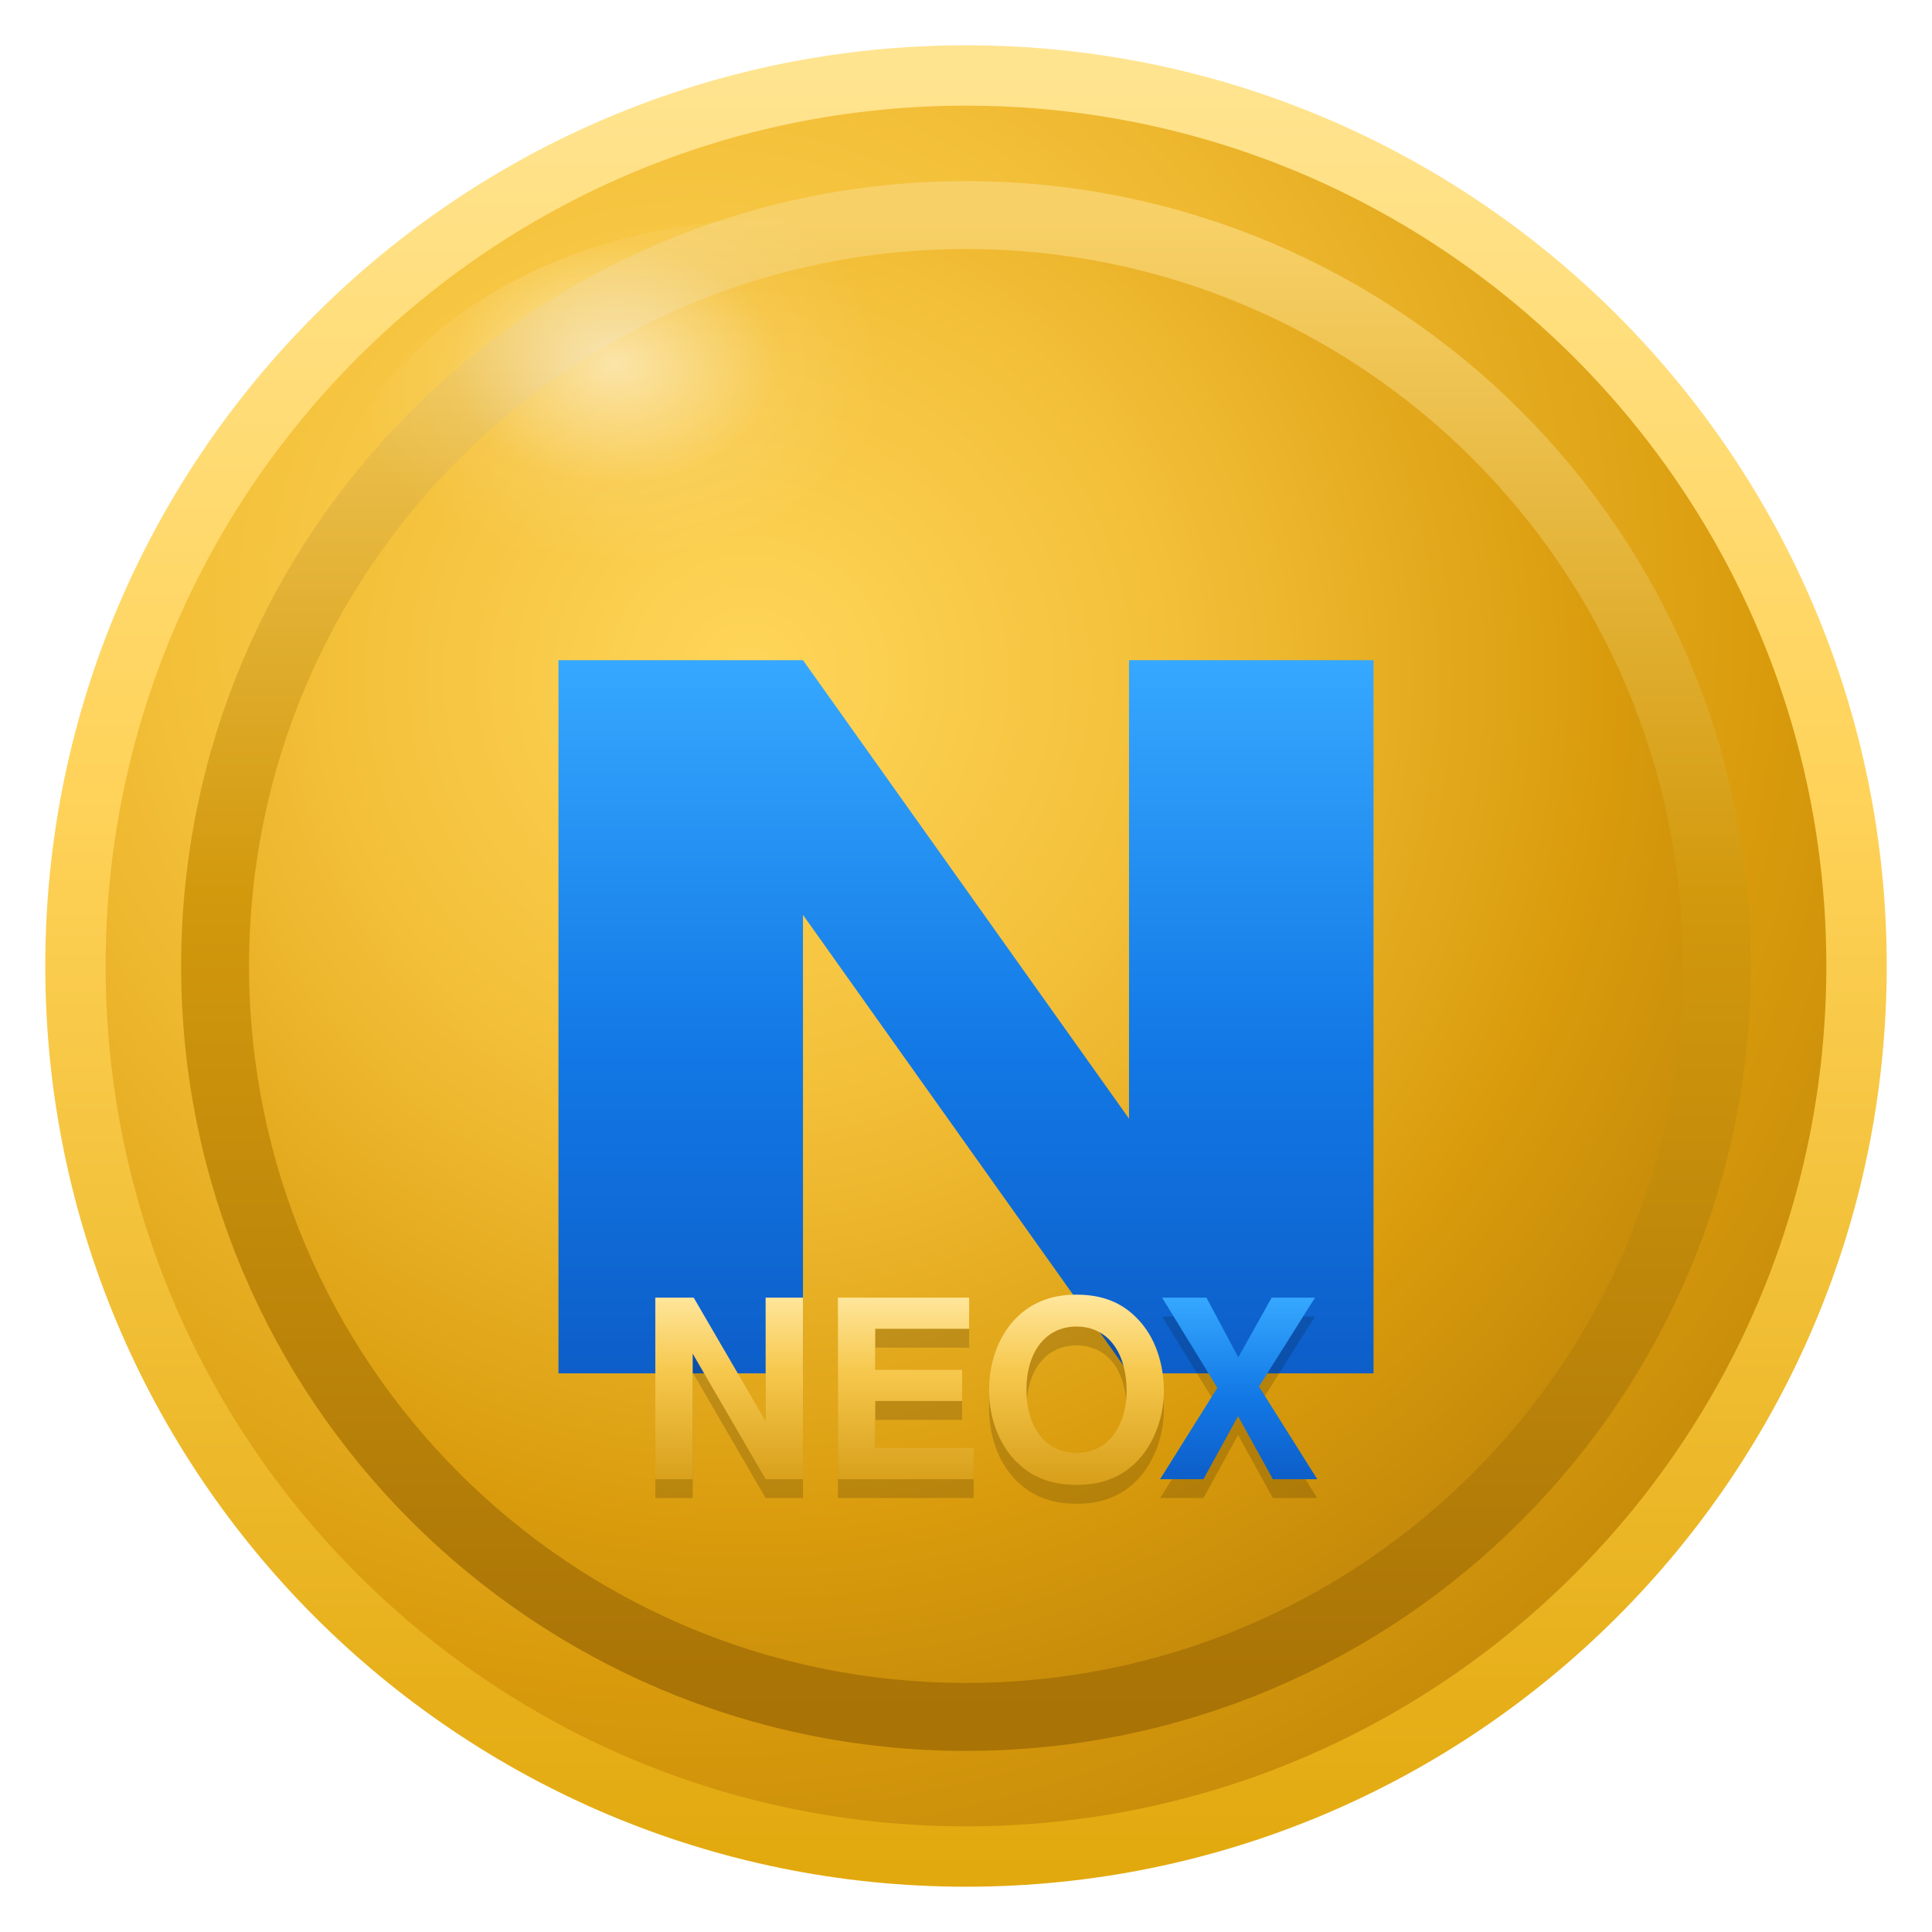
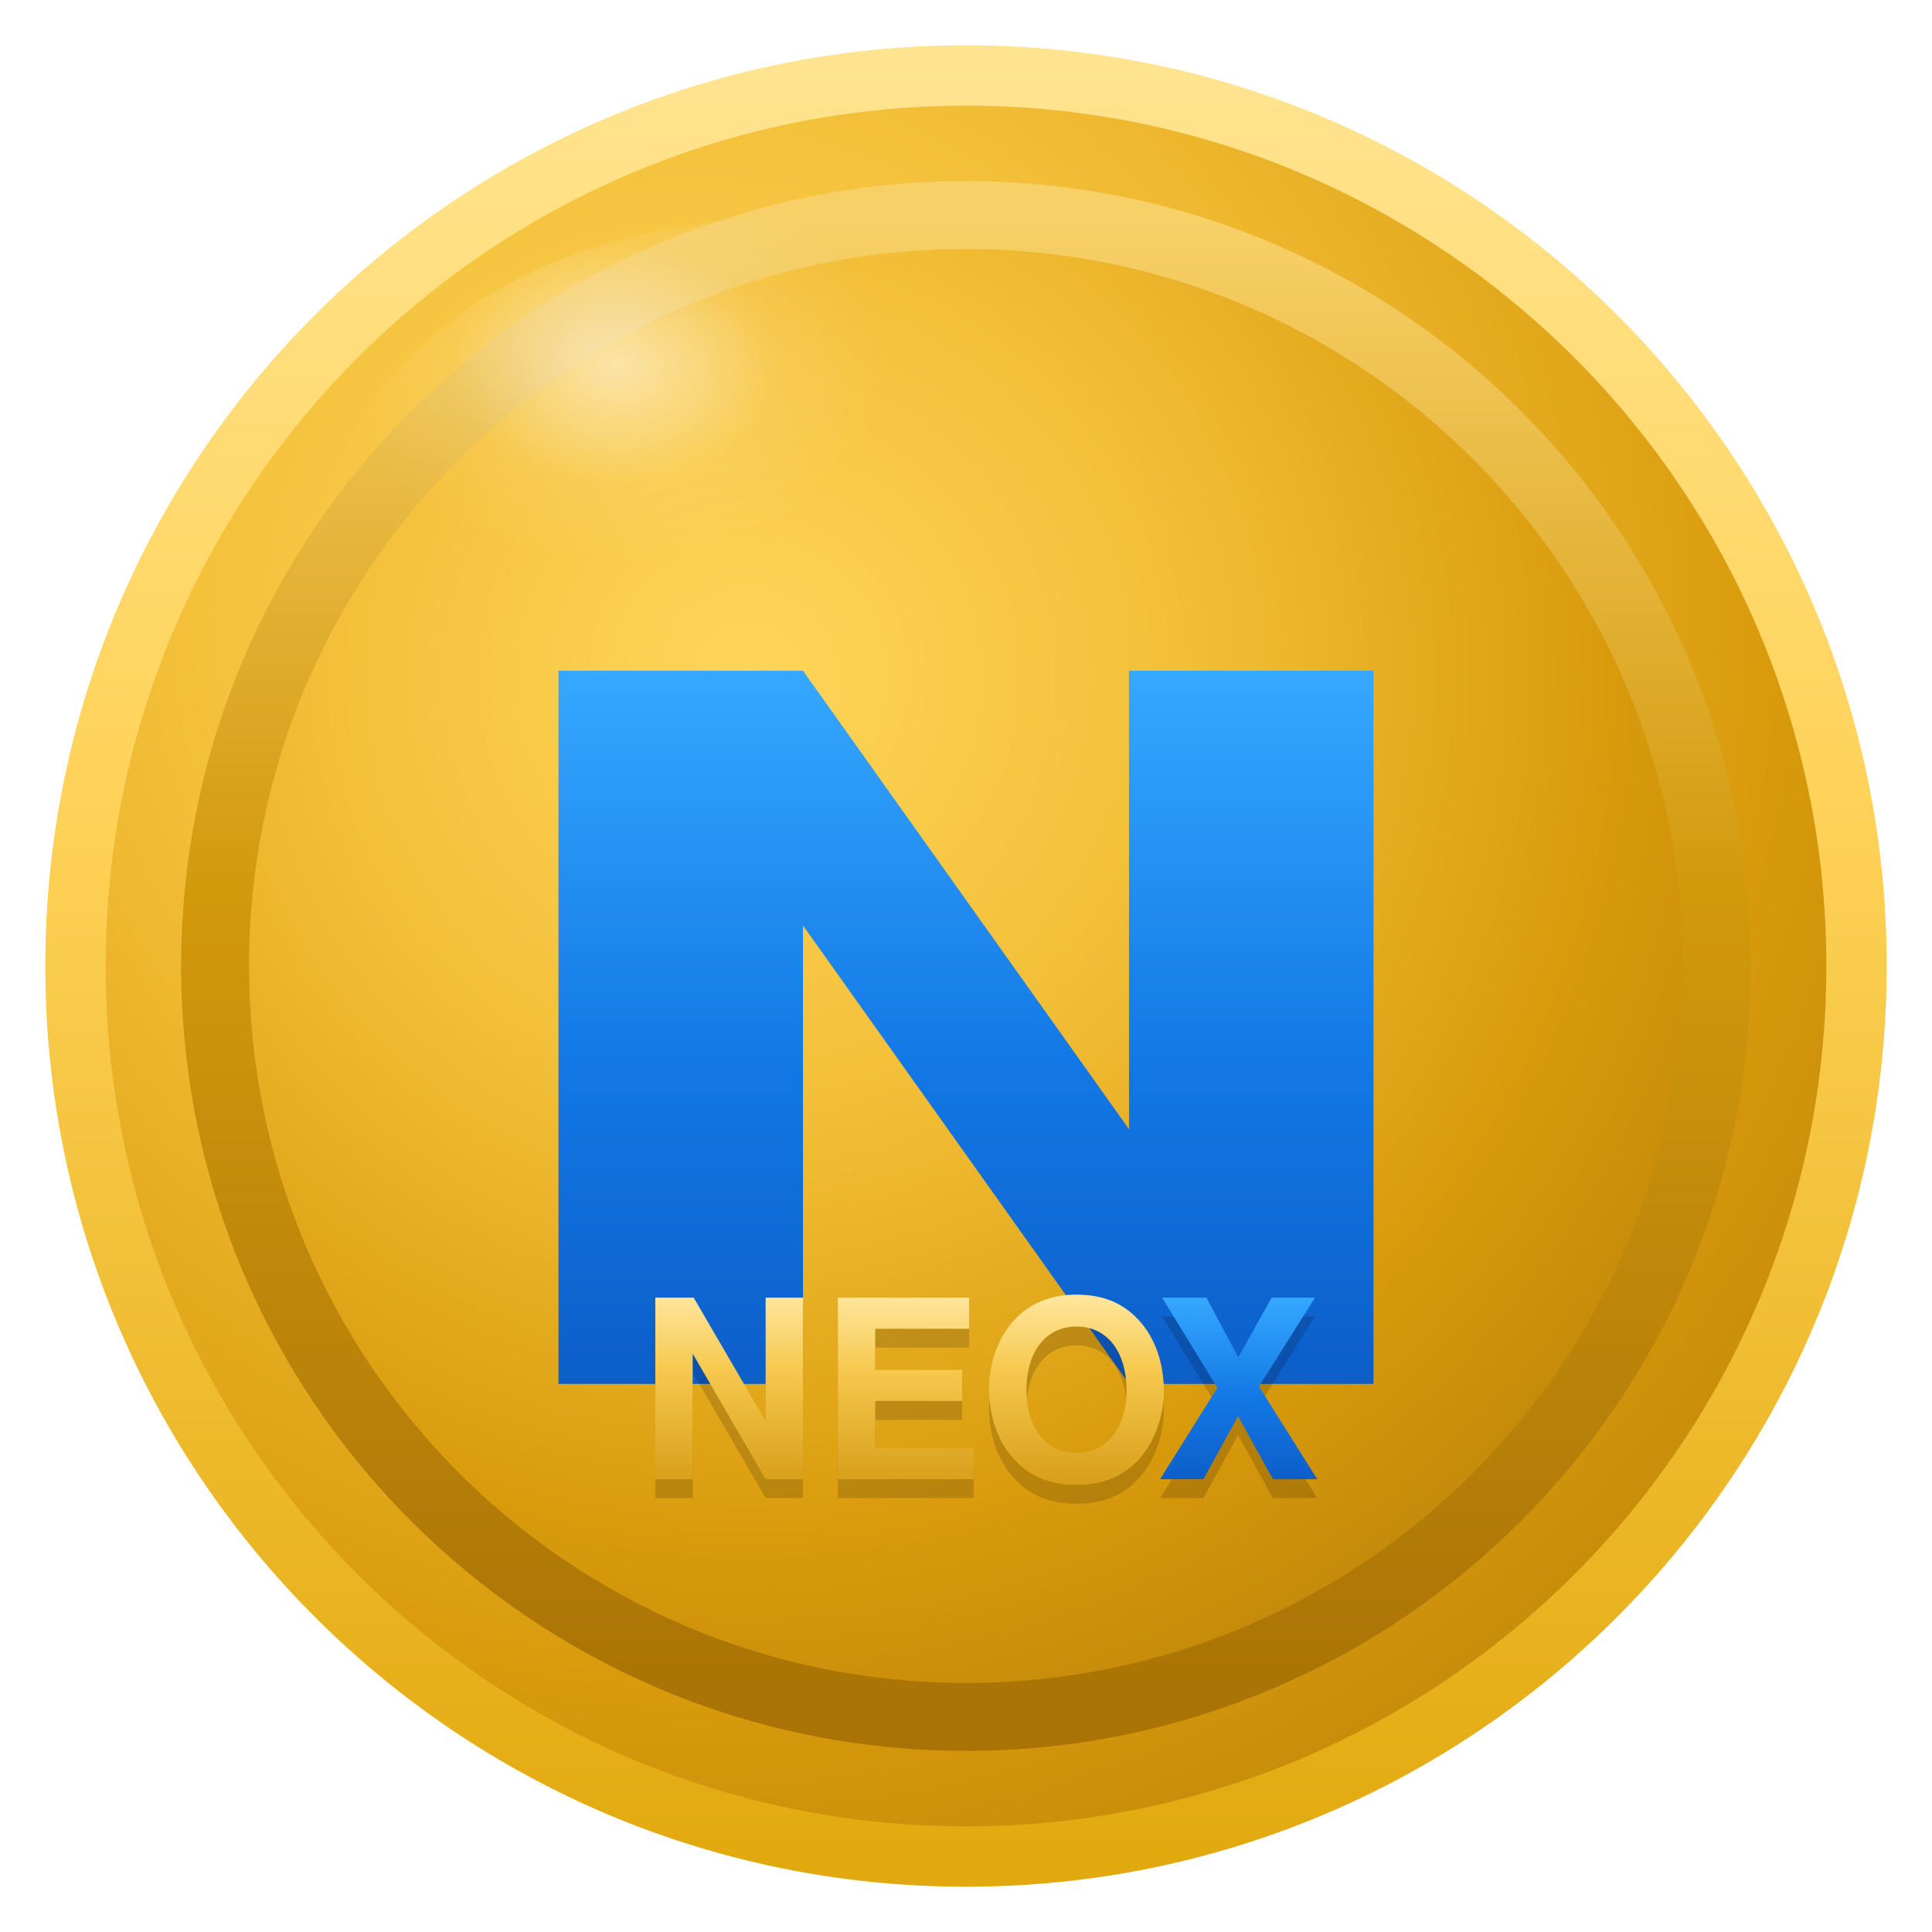
<svg xmlns="http://www.w3.org/2000/svg" viewBox="0 0 512 512" role="img" aria-label="NeoX Coin (embossed)">
  <defs>
    <radialGradient id="goldRadial" cx="35%" cy="30%" r="85%">
      <stop offset="0%" stop-color="#ffd65a" />
      <stop offset="35%" stop-color="#f3bf38" />
      <stop offset="70%" stop-color="#d99b0c" />
      <stop offset="100%" stop-color="#b87f08" />
    </radialGradient>
    <linearGradient id="rimLight" x1="0" y1="0" x2="0" y2="1">
      <stop offset="0%" stop-color="#ffe490" />
      <stop offset="40%" stop-color="#ffd35a" />
      <stop offset="100%" stop-color="#e2a90e" />
    </linearGradient>
    <linearGradient id="innerRim" x1="0" y1="0" x2="0" y2="1">
      <stop offset="0%" stop-color="#f7d067" />
      <stop offset="45%" stop-color="#d2990d" />
      <stop offset="100%" stop-color="#a97306" />
    </linearGradient>
    <linearGradient id="blueGrad" x1="0" y1="0" x2="0" y2="1">
      <stop offset="0%" stop-color="#36a8ff" />
      <stop offset="55%" stop-color="#1278e5" />
      <stop offset="100%" stop-color="#0d5ec9" />
    </linearGradient>
    <linearGradient id="goldText" x1="0" y1="0" x2="0" y2="1">
      <stop offset="0%" stop-color="#ffe79e" />
      <stop offset="40%" stop-color="#f6c84d" />
      <stop offset="100%" stop-color="#d79e19" />
    </linearGradient>
    <filter id="embossLight" x="-20%" y="-20%" width="140%" height="140%">
      <feOffset dx="-2" dy="-2" in="SourceAlpha" result="light" />
      <feGaussianBlur in="light" stdDeviation="1.2" result="blur1" />
      <feMerge>
        <feMergeNode in="blur1" />
        <feMergeNode in="SourceGraphic" />
      </feMerge>
    </filter>
    <filter id="embossShadow" x="-20%" y="-20%" width="140%" height="140%">
      <feOffset dx="2" dy="2" in="SourceAlpha" result="shadow" />
      <feGaussianBlur in="shadow" stdDeviation="1.2" result="blur2" />
      <feColorMatrix in="blur2" type="matrix" values="0 0 0 0 0.25                 0 0 0 0 0.18                 0 0 0 0 0                 0 0 0 0.35 0" result="dark" />
      <feMerge>
        <feMergeNode in="dark" />
        <feMergeNode in="SourceGraphic" />
      </feMerge>
    </filter>
    <radialGradient id="spec" cx="32%" cy="22%" r="30%">
      <stop offset="0%" stop-color="#fff" stop-opacity=".55" />
      <stop offset="60%" stop-color="#fff" stop-opacity=".08" />
      <stop offset="100%" stop-color="#fff" stop-opacity="0" />
    </radialGradient>
  </defs>
  <g>
    <circle cx="256" cy="256" r="236" fill="url(#goldRadial)" />
    <circle cx="256" cy="256" r="236" fill="none" stroke="url(#rimLight)" stroke-width="16" />
    <circle cx="256" cy="256" r="198" fill="none" stroke="url(#innerRim)" stroke-width="20" />
  </g>
  <circle cx="256" cy="256" r="190" fill="url(#goldRadial)" />
  <ellipse cx="206" cy="146" rx="120" ry="88" fill="url(#spec)" />
-   <g transform="translate(256,233) scale(1.35) translate(-256,-233)">
+   <g transform="translate(256,225) scale(1.35) translate(-256,-225)">
    <path d="M176 190 L224 190 L288 280 L288 190 L336 190 L336 330 L288 330 L224 240 L224 330 L176 330 Z" fill="url(#blueGrad)" filter="url(#softShadow)" />
  </g>
  <g font-family="Arial Black, Helvetica, Arial, sans-serif" font-weight="900" text-anchor="middle">
    <text x="240" y="397" font-size="66" opacity=".16" fill="#000">NEO</text>
    <text x="328" y="397" font-size="66" opacity=".16" fill="#000">X</text>
    <text x="240" y="392" font-size="66" fill="url(#goldText)">NEO</text>
    <text x="328" y="392" font-size="66" fill="url(#blueGrad)">X</text>
  </g>
</svg>
